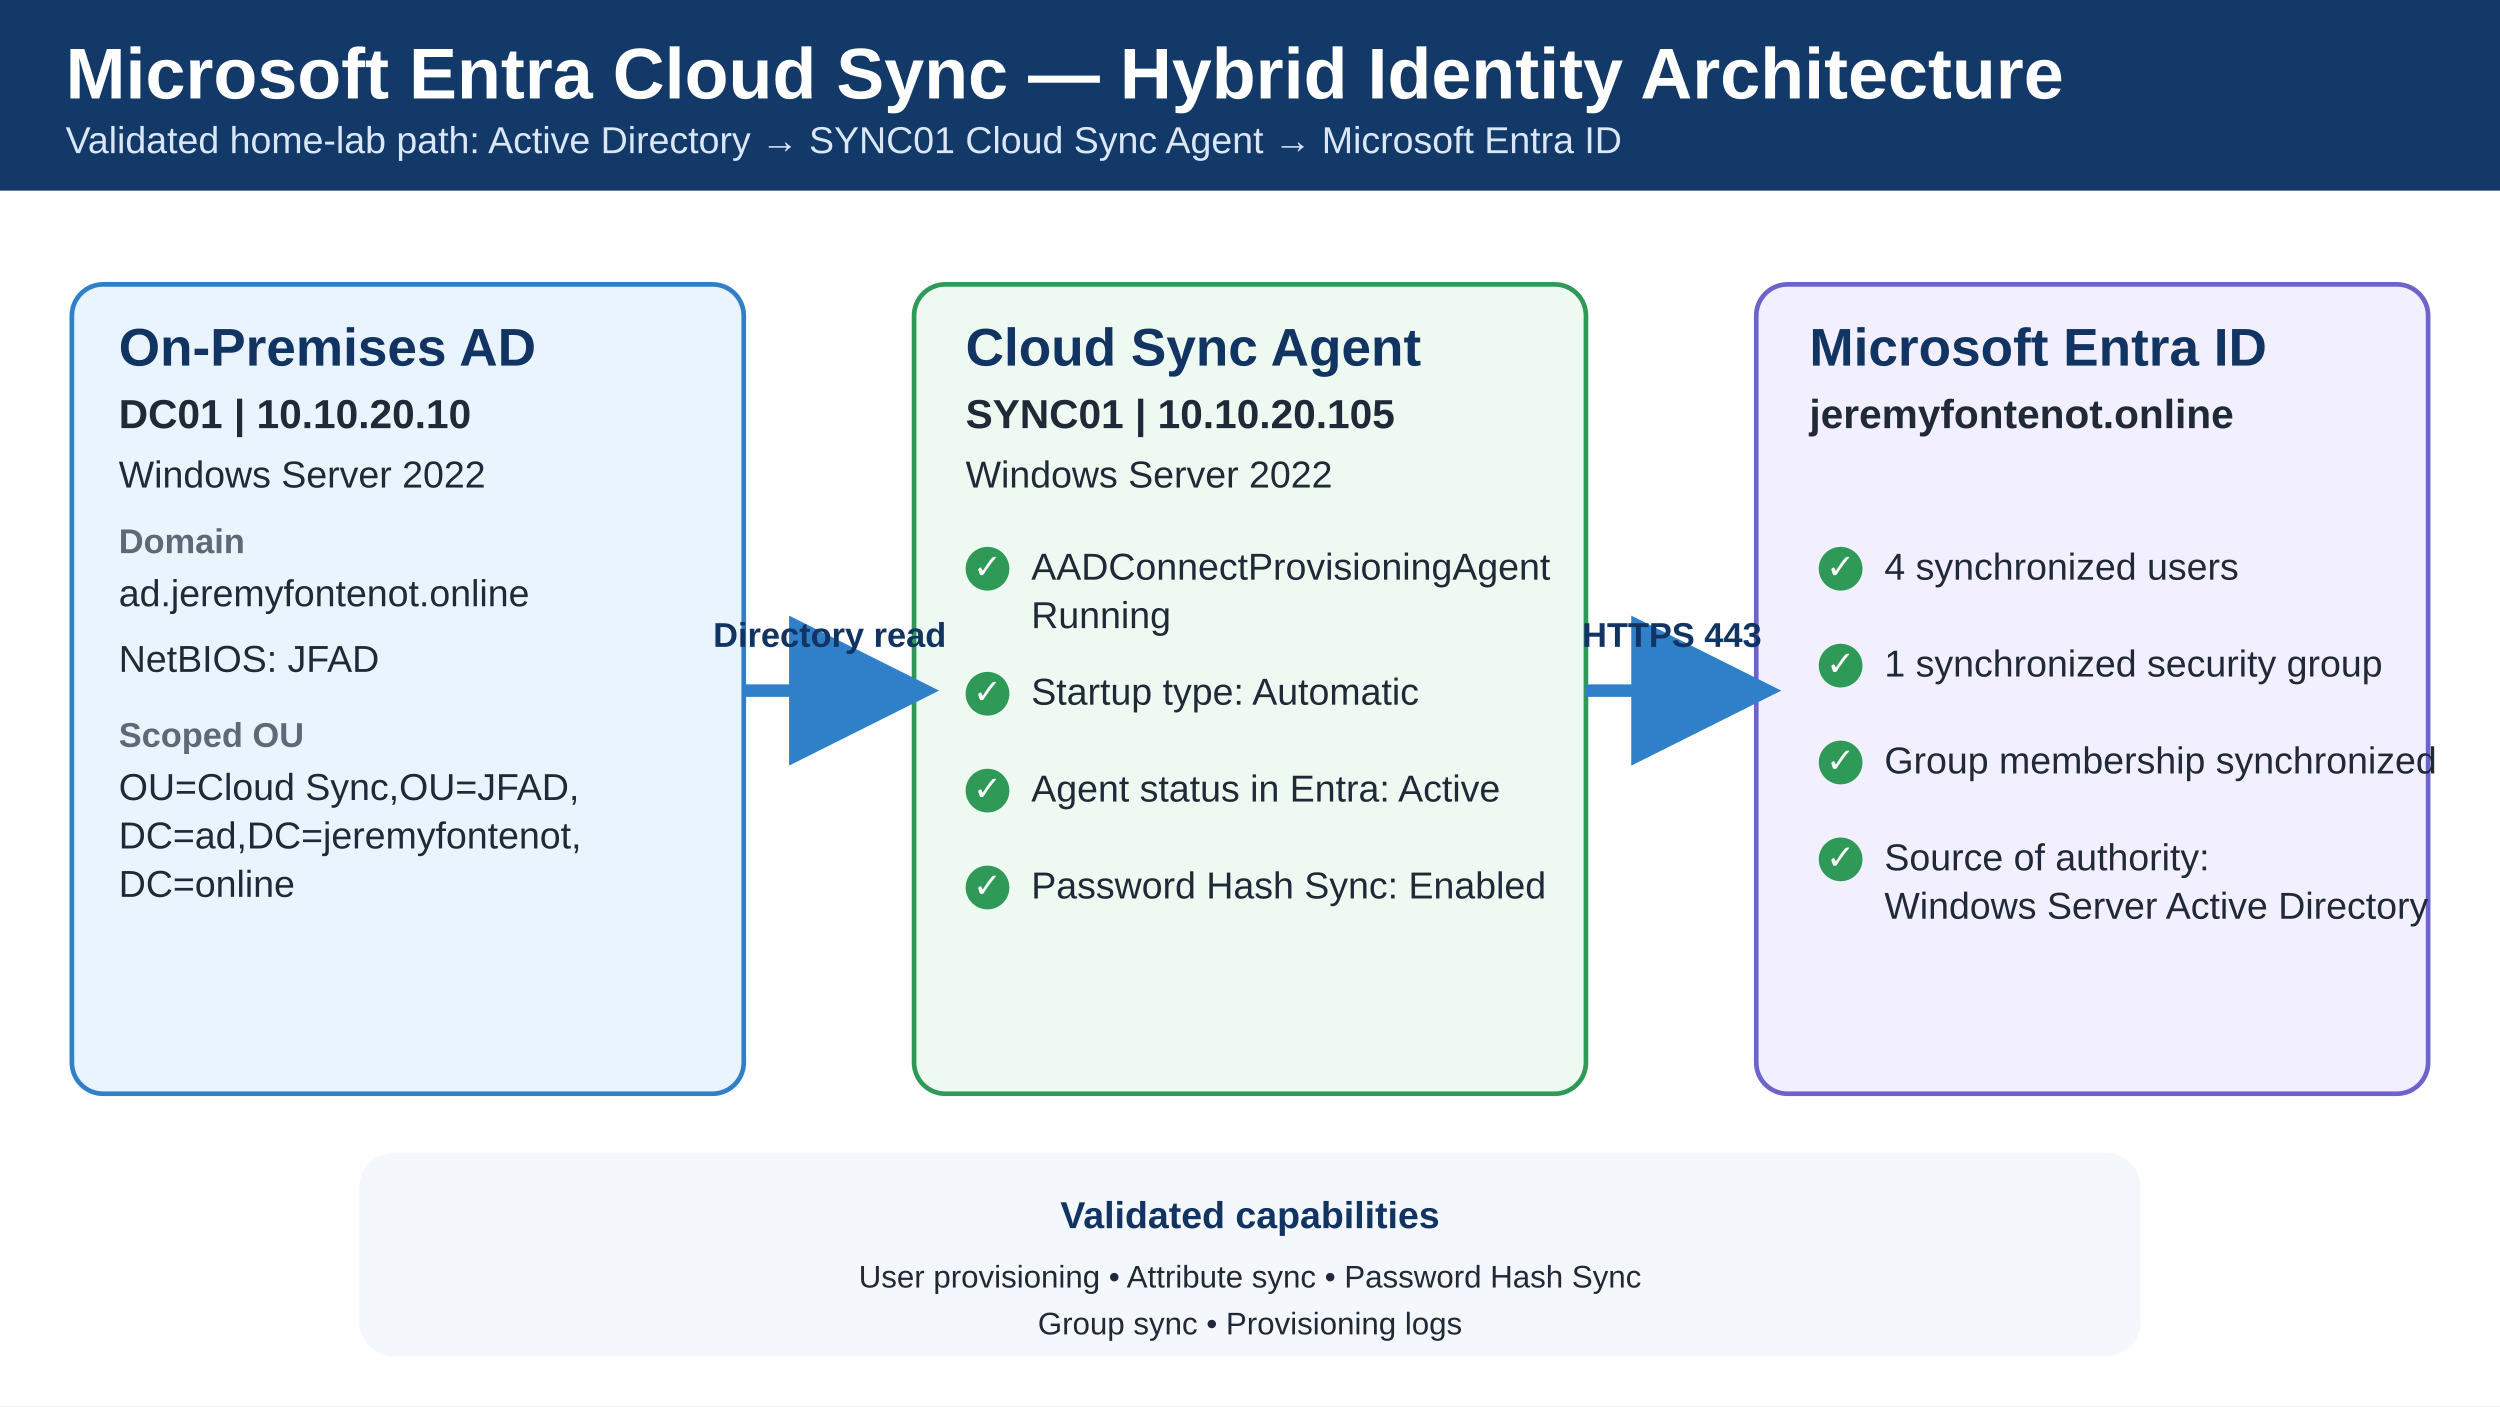
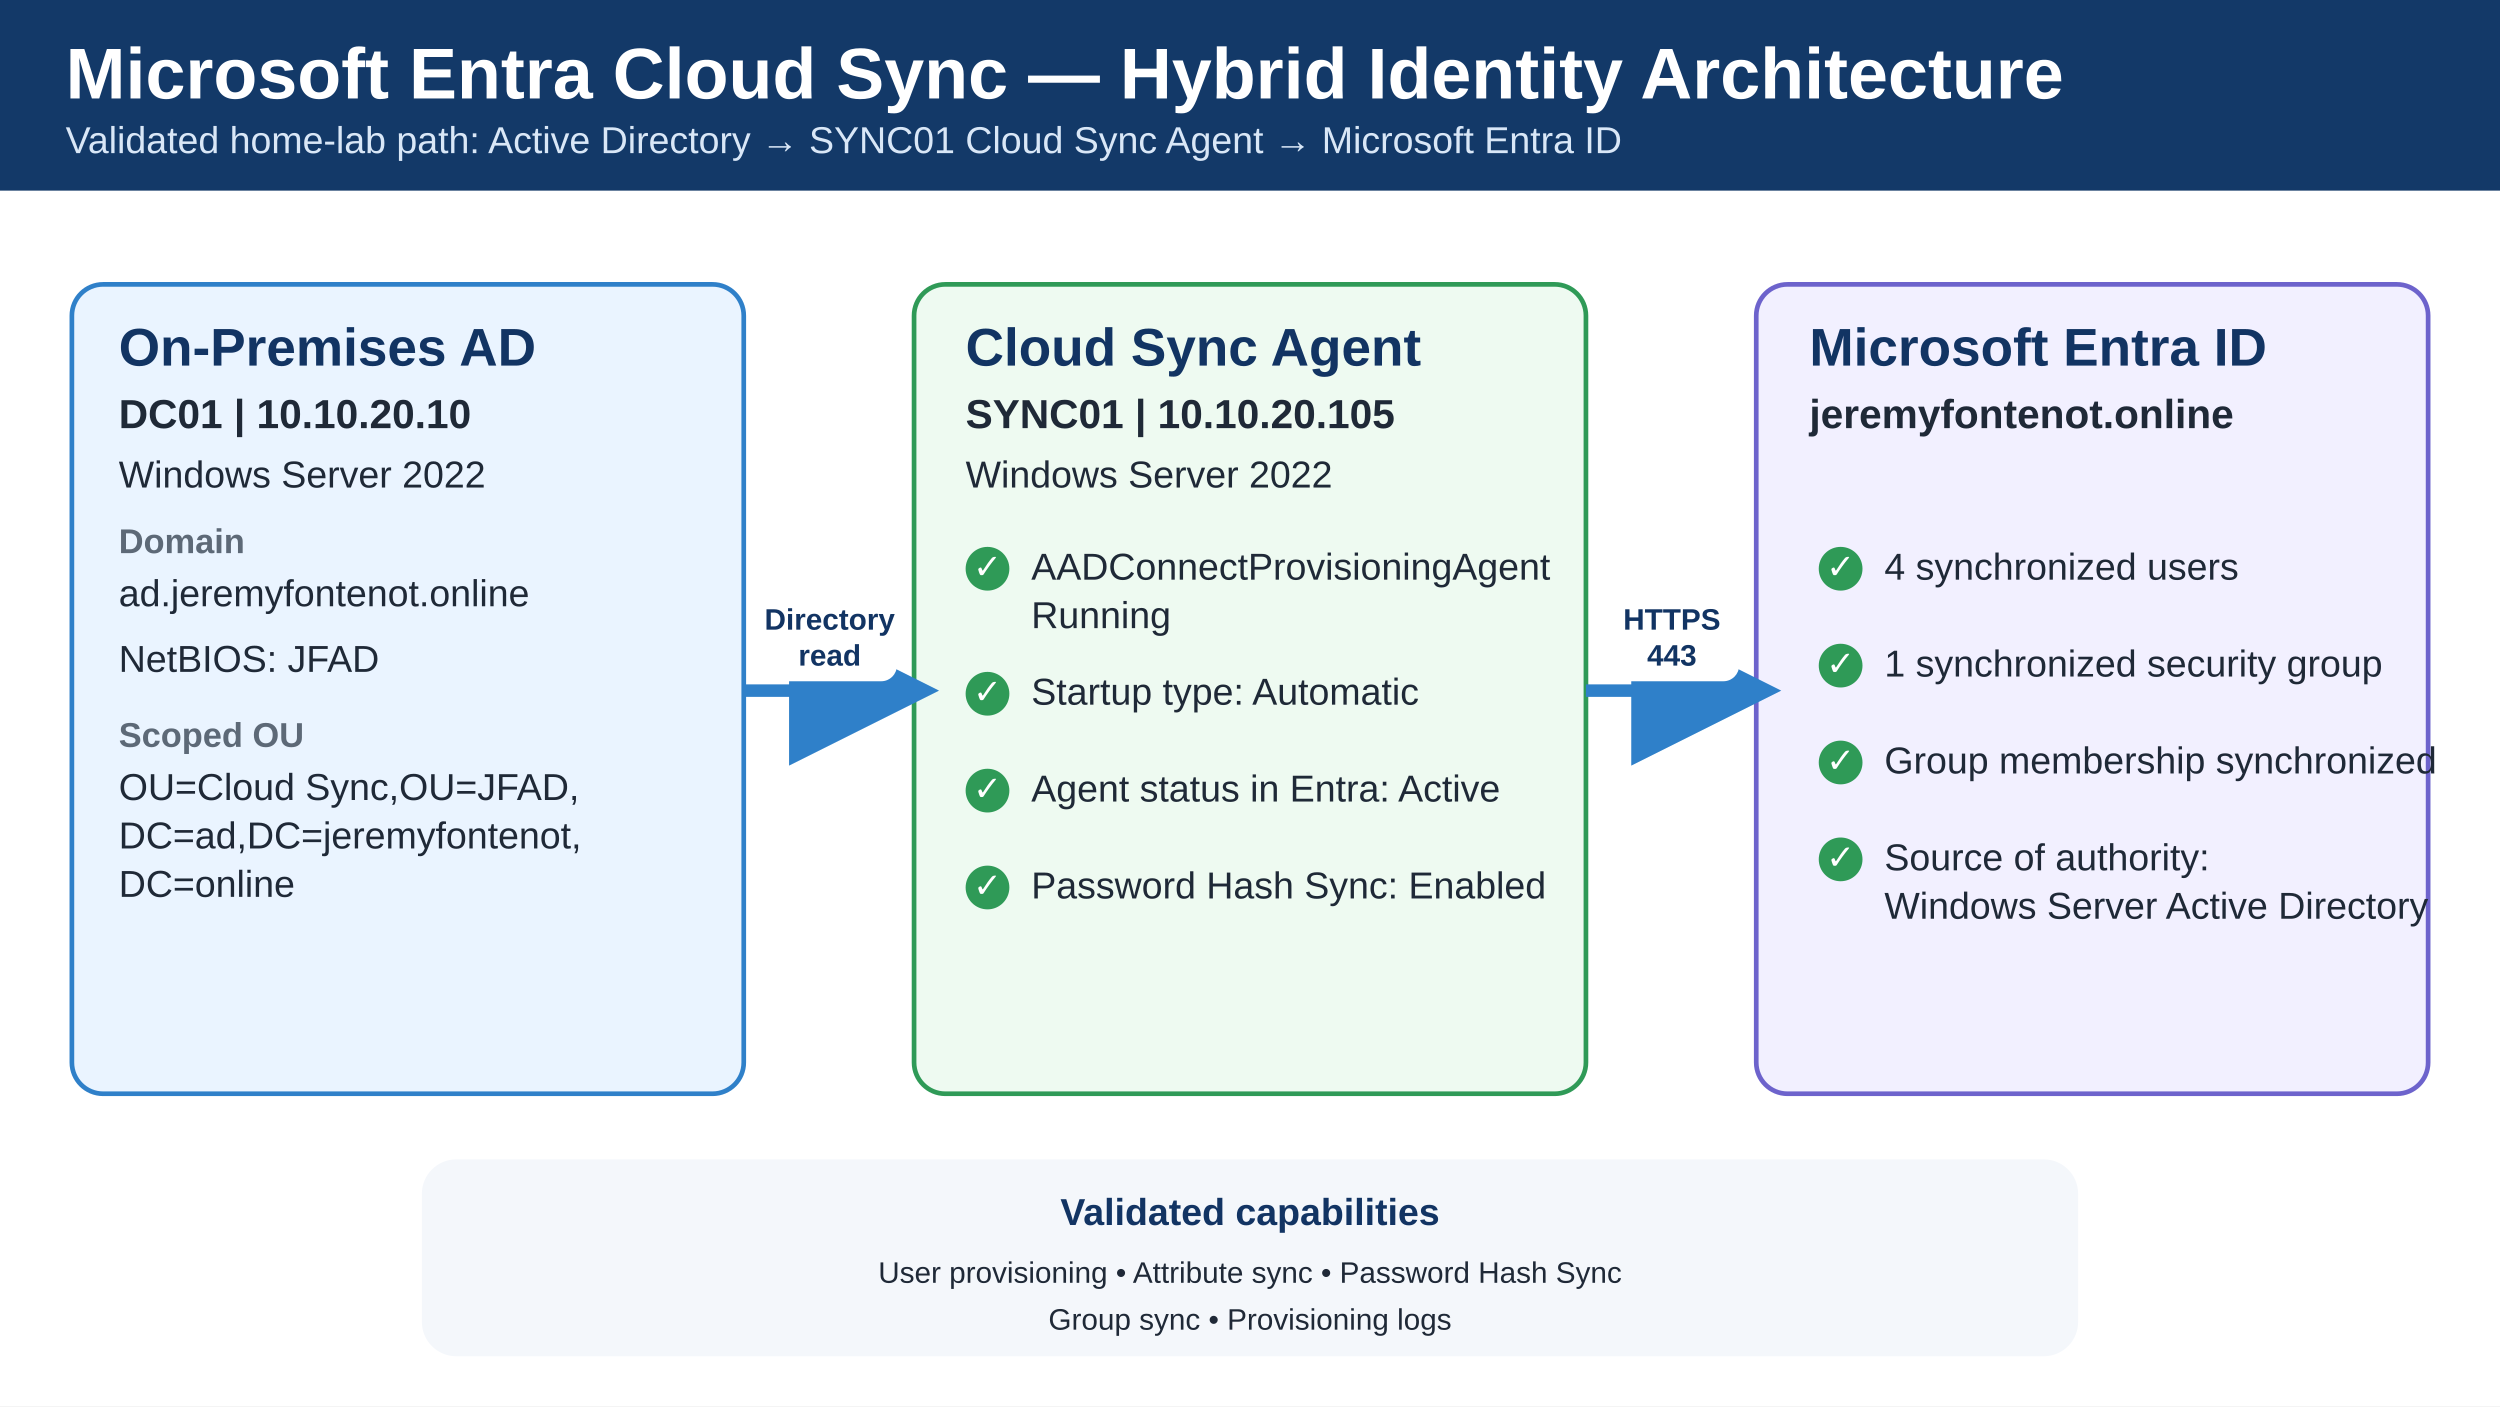
<svg xmlns="http://www.w3.org/2000/svg" width="1600" height="900" viewBox="0 0 1600 900" role="img" aria-labelledby="title desc">
  <defs>
    <marker id="arrowBlue" markerWidth="12" markerHeight="12" refX="10" refY="6" orient="auto" markerUnits="strokeWidth">
      <path d="M0,0 L12,6 L0,12 z" fill="#2f80c9" />
    </marker>
    <style>
      .title { font: 700 46px 'Segoe UI', Arial, sans-serif; fill: #ffffff; }
      .subtitle { font: 400 24px 'Segoe UI', Arial, sans-serif; fill: #d9e7f7; }
      .box-title { font: 700 34px 'Segoe UI', Arial, sans-serif; fill: #123463; }
      .box-strong { font: 700 26px 'Segoe UI', Arial, sans-serif; fill: #1f2937; }
      .body { font: 400 24px 'Segoe UI', Arial, sans-serif; fill: #1f2937; }
      .label { font: 700 22px 'Segoe UI', Arial, sans-serif; fill: #5d6977; }
-       .arrow-label { font: 700 22px 'Segoe UI', Arial, sans-serif; fill: #123463; text-anchor: middle; }
+       .arrow-label { font: 700 19px 'Segoe UI', Arial, sans-serif; fill: #123463; text-anchor: middle; }
      .footer-head { font: 700 24px 'Segoe UI', Arial, sans-serif; fill: #123463; text-anchor: middle; }
-       .footer-body { font: 400 20px 'Segoe UI', Arial, sans-serif; fill: #1f2937; text-anchor: middle; }
+       .footer-body { font: 400 19px 'Segoe UI', Arial, sans-serif; fill: #1f2937; text-anchor: middle; }
      .check { font: 700 22px 'Segoe UI', Arial, sans-serif; fill: #ffffff; text-anchor: middle; dominant-baseline: middle; }
    </style>
  </defs>
  <rect width="1600" height="900" fill="#ffffff" />
  <rect x="0" y="0" width="1600" height="122" fill="#133968" />
  <text x="42" y="63" class="title">Microsoft Entra Cloud Sync — Hybrid Identity Architecture</text>
  <text x="42" y="98" class="subtitle">Validated home-lab path: Active Directory → SYNC01 Cloud Sync Agent → Microsoft Entra ID</text>
  <rect x="46" y="182" width="430" height="518" rx="20" fill="#eaf4ff" stroke="#2f80c9" stroke-width="3" />
  <text x="76" y="234" class="box-title">On-Premises AD</text>
  <text x="76" y="274" class="box-strong">DC01  |  10.10.20.10</text>
  <text x="76" y="312" class="body">Windows Server 2022</text>
  <text x="76" y="354" class="label">Domain</text>
  <text x="76" y="388" class="body">ad.jeremyfontenot.online</text>
  <text x="76" y="430" class="body">NetBIOS: JFAD</text>
  <text x="76" y="478" class="label">Scoped OU</text>
  <text x="76" y="512" class="body">
    <tspan x="76" dy="0">OU=Cloud Sync,OU=JFAD,</tspan>
    <tspan x="76" dy="31">DC=ad,DC=jeremyfontenot,</tspan>
    <tspan x="76" dy="31">DC=online</tspan>
  </text>
  <rect x="585" y="182" width="430" height="518" rx="20" fill="#eefaf1" stroke="#2f9a57" stroke-width="3" />
  <text x="618" y="234" class="box-title">Cloud Sync Agent</text>
  <text x="618" y="274" class="box-strong">SYNC01  |  10.10.20.105</text>
  <text x="618" y="312" class="body">Windows Server 2022</text>
  <circle cx="632" cy="364" r="14" fill="#2f9a57" />
  <text x="632" y="364" class="check">✓</text>
  <text x="660" y="371" class="body">AADConnectProvisioningAgent</text>
  <text x="660" y="402" class="body">Running</text>
  <circle cx="632" cy="444" r="14" fill="#2f9a57" />
  <text x="632" y="444" class="check">✓</text>
  <text x="660" y="451" class="body">Startup type: Automatic</text>
  <circle cx="632" cy="506" r="14" fill="#2f9a57" />
  <text x="632" y="506" class="check">✓</text>
  <text x="660" y="513" class="body">Agent status in Entra: Active</text>
  <circle cx="632" cy="568" r="14" fill="#2f9a57" />
  <text x="632" y="568" class="check">✓</text>
  <text x="660" y="575" class="body">Password Hash Sync: Enabled</text>
  <rect x="1124" y="182" width="430" height="518" rx="20" fill="#f2f0ff" stroke="#6d63cc" stroke-width="3" />
  <text x="1158" y="234" class="box-title">Microsoft Entra ID</text>
  <text x="1158" y="274" class="box-strong">jeremyfontenot.online</text>
  <circle cx="1178" cy="364" r="14" fill="#2f9a57" />
  <text x="1178" y="364" class="check">✓</text>
  <text x="1206" y="371" class="body">4 synchronized users</text>
  <circle cx="1178" cy="426" r="14" fill="#2f9a57" />
  <text x="1178" y="426" class="check">✓</text>
  <text x="1206" y="433" class="body">1 synchronized security group</text>
  <circle cx="1178" cy="488" r="14" fill="#2f9a57" />
  <text x="1178" y="488" class="check">✓</text>
  <text x="1206" y="495" class="body">Group membership synchronized</text>
  <circle cx="1178" cy="550" r="14" fill="#2f9a57" />
  <text x="1178" y="550" class="check">✓</text>
  <text x="1206" y="557" class="body">Source of authority:</text>
  <text x="1206" y="588" class="body">Windows Server Active Directory</text>
  <line x1="476" y1="442" x2="585" y2="442" stroke="#2f80c9" stroke-width="8" marker-end="url(#arrowBlue)" />
-   <text x="531" y="414" class="arrow-label">Directory read</text>
+   <rect x="488" y="382" width="86" height="54" rx="10" fill="#ffffff" />
+   <text x="531" y="403" class="arrow-label">Directory</text>
+   <text x="531" y="426" class="arrow-label">read</text>
  <line x1="1015" y1="442" x2="1124" y2="442" stroke="#2f80c9" stroke-width="8" marker-end="url(#arrowBlue)" />
-   <text x="1070" y="414" class="arrow-label">HTTPS 443</text>
-   <rect x="230" y="738" width="1140" height="130" rx="22" fill="#f4f7fb" />
-   <text x="800" y="786" class="footer-head">Validated capabilities</text>
-   <text x="800" y="824" class="footer-body">User provisioning  •  Attribute sync  •  Password Hash Sync</text>
-   <text x="800" y="854" class="footer-body">Group sync  •  Provisioning logs</text>
+   <rect x="1027" y="382" width="86" height="54" rx="10" fill="#ffffff" />
+   <text x="1070" y="403" class="arrow-label">HTTPS</text>
+   <text x="1070" y="426" class="arrow-label">443</text>
+   <rect x="270" y="742" width="1060" height="126" rx="22" fill="#f4f7fb" />
+   <text x="800" y="784" class="footer-head">Validated capabilities</text>
+   <text x="800" y="821" class="footer-body">User provisioning  •  Attribute sync  •  Password Hash Sync</text>
+   <text x="800" y="851" class="footer-body">Group sync  •  Provisioning logs</text>
</svg>
